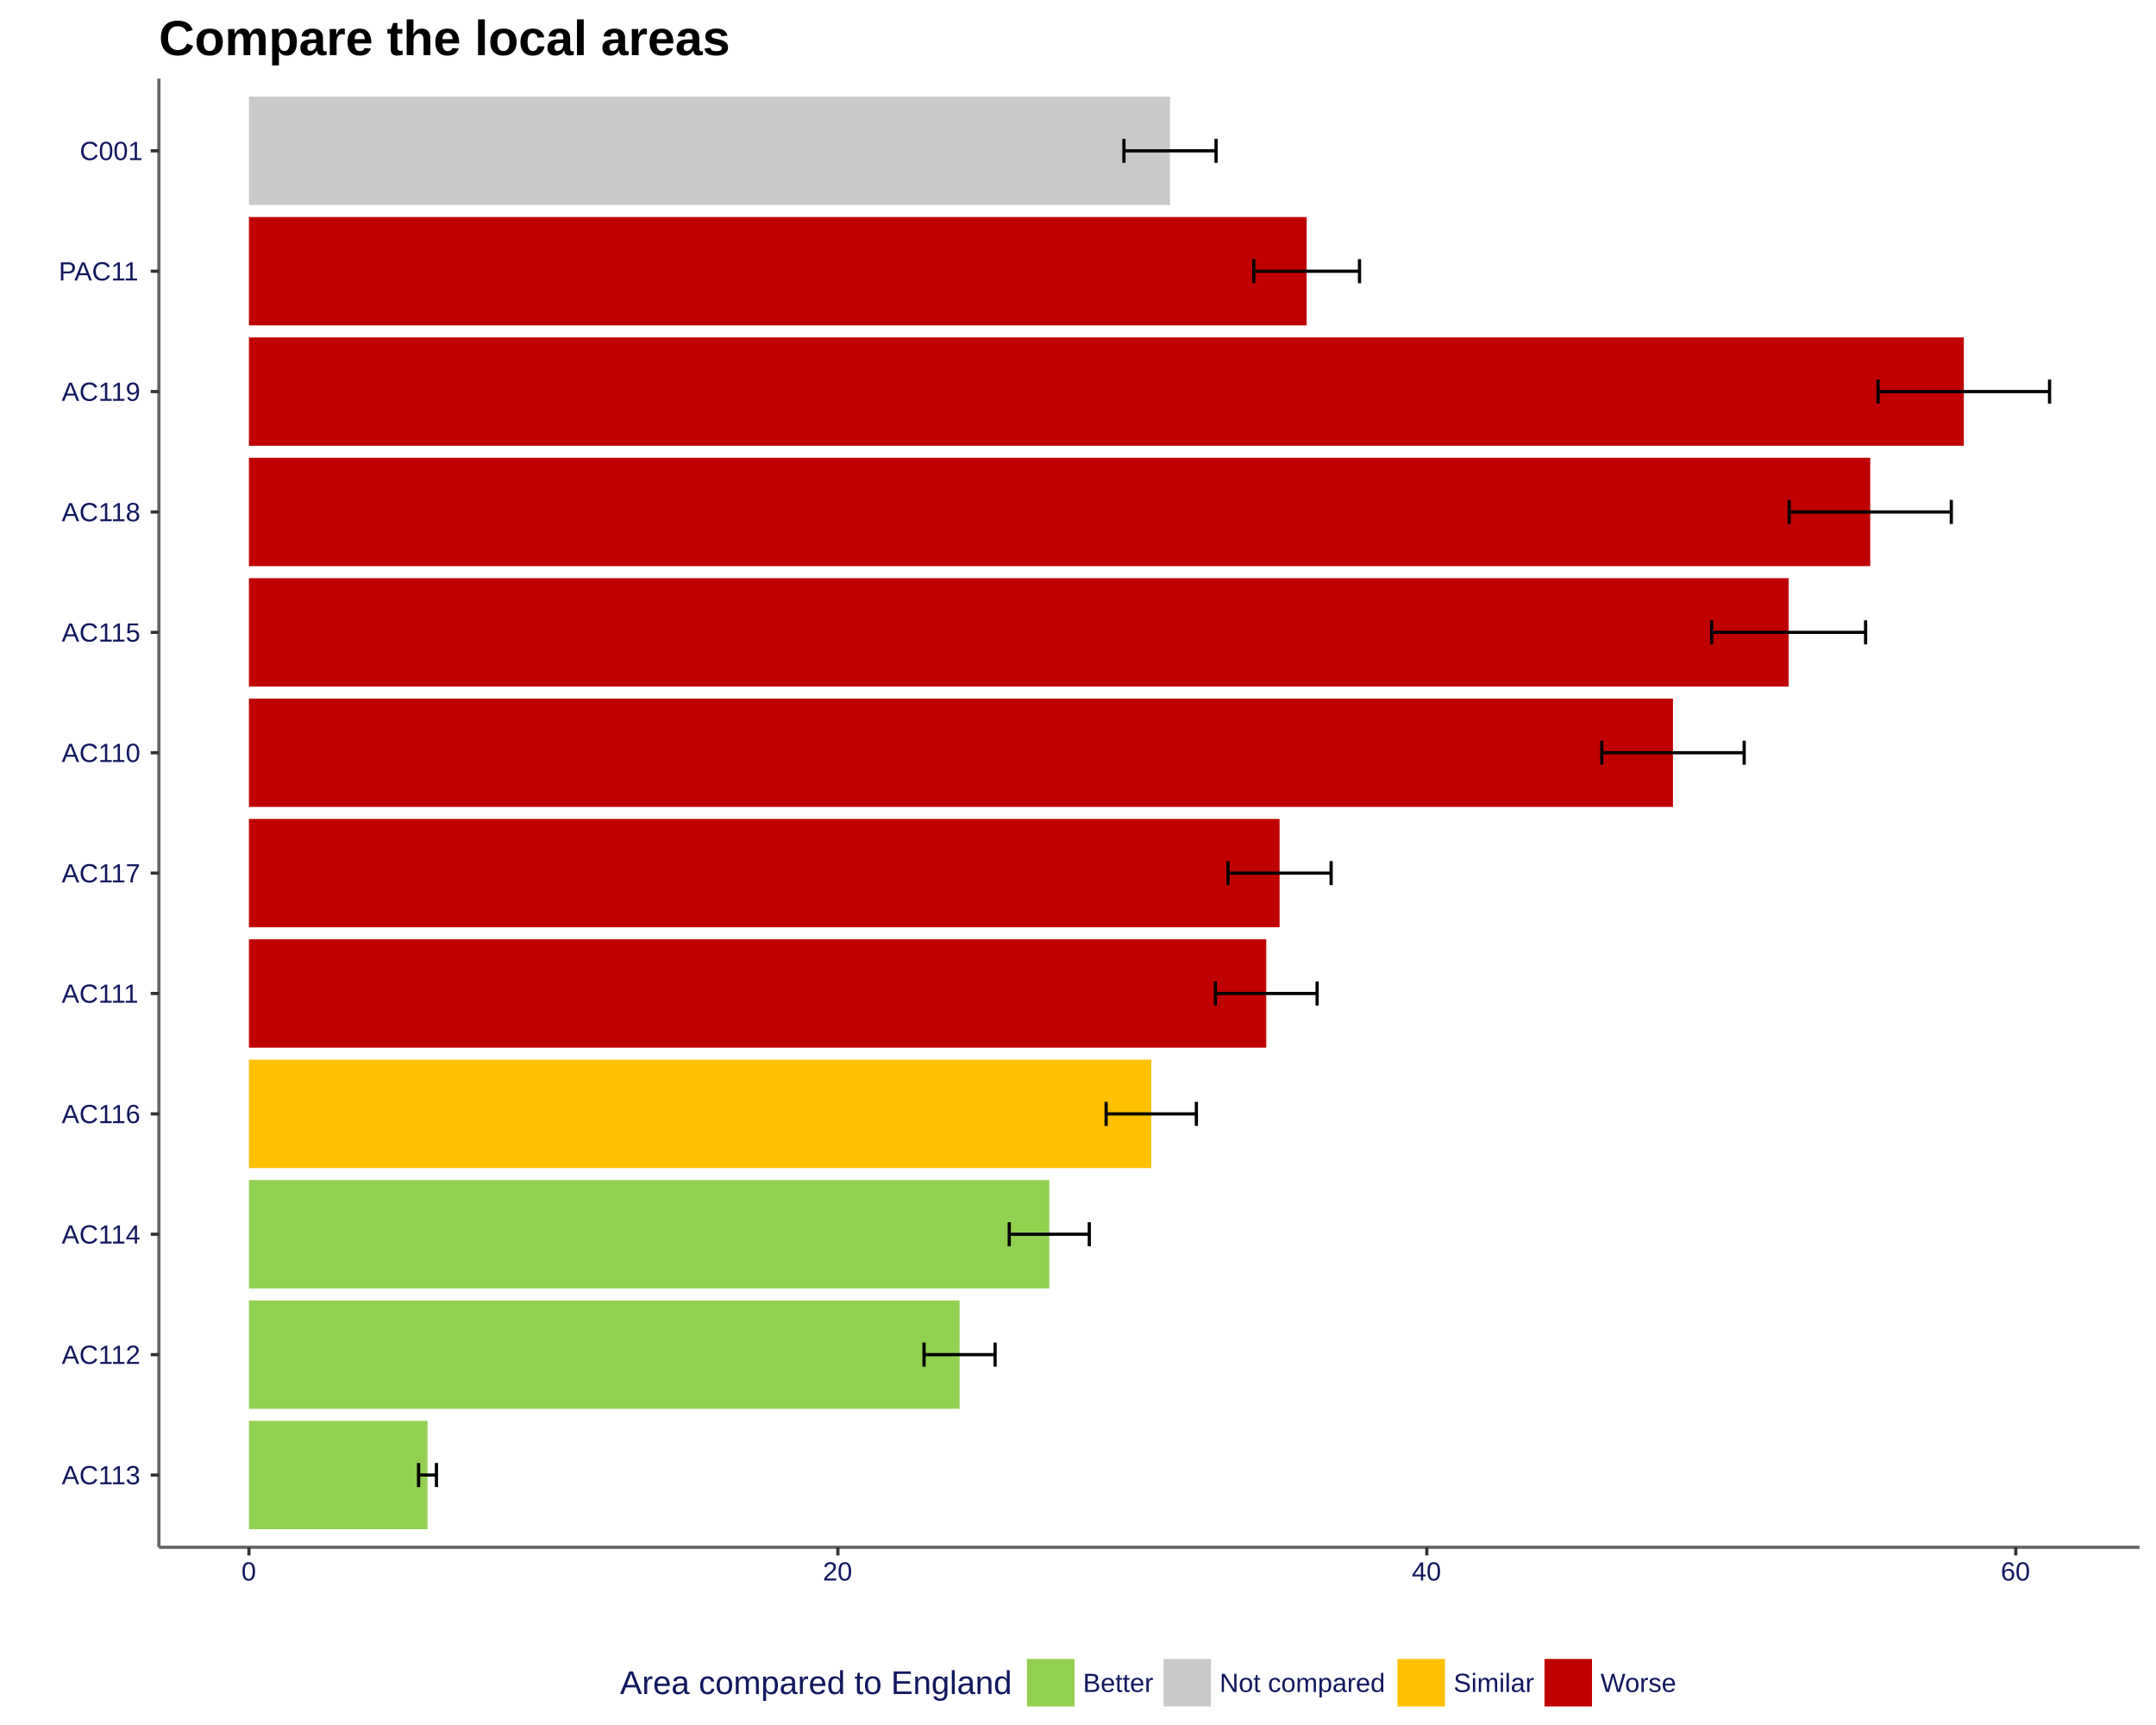
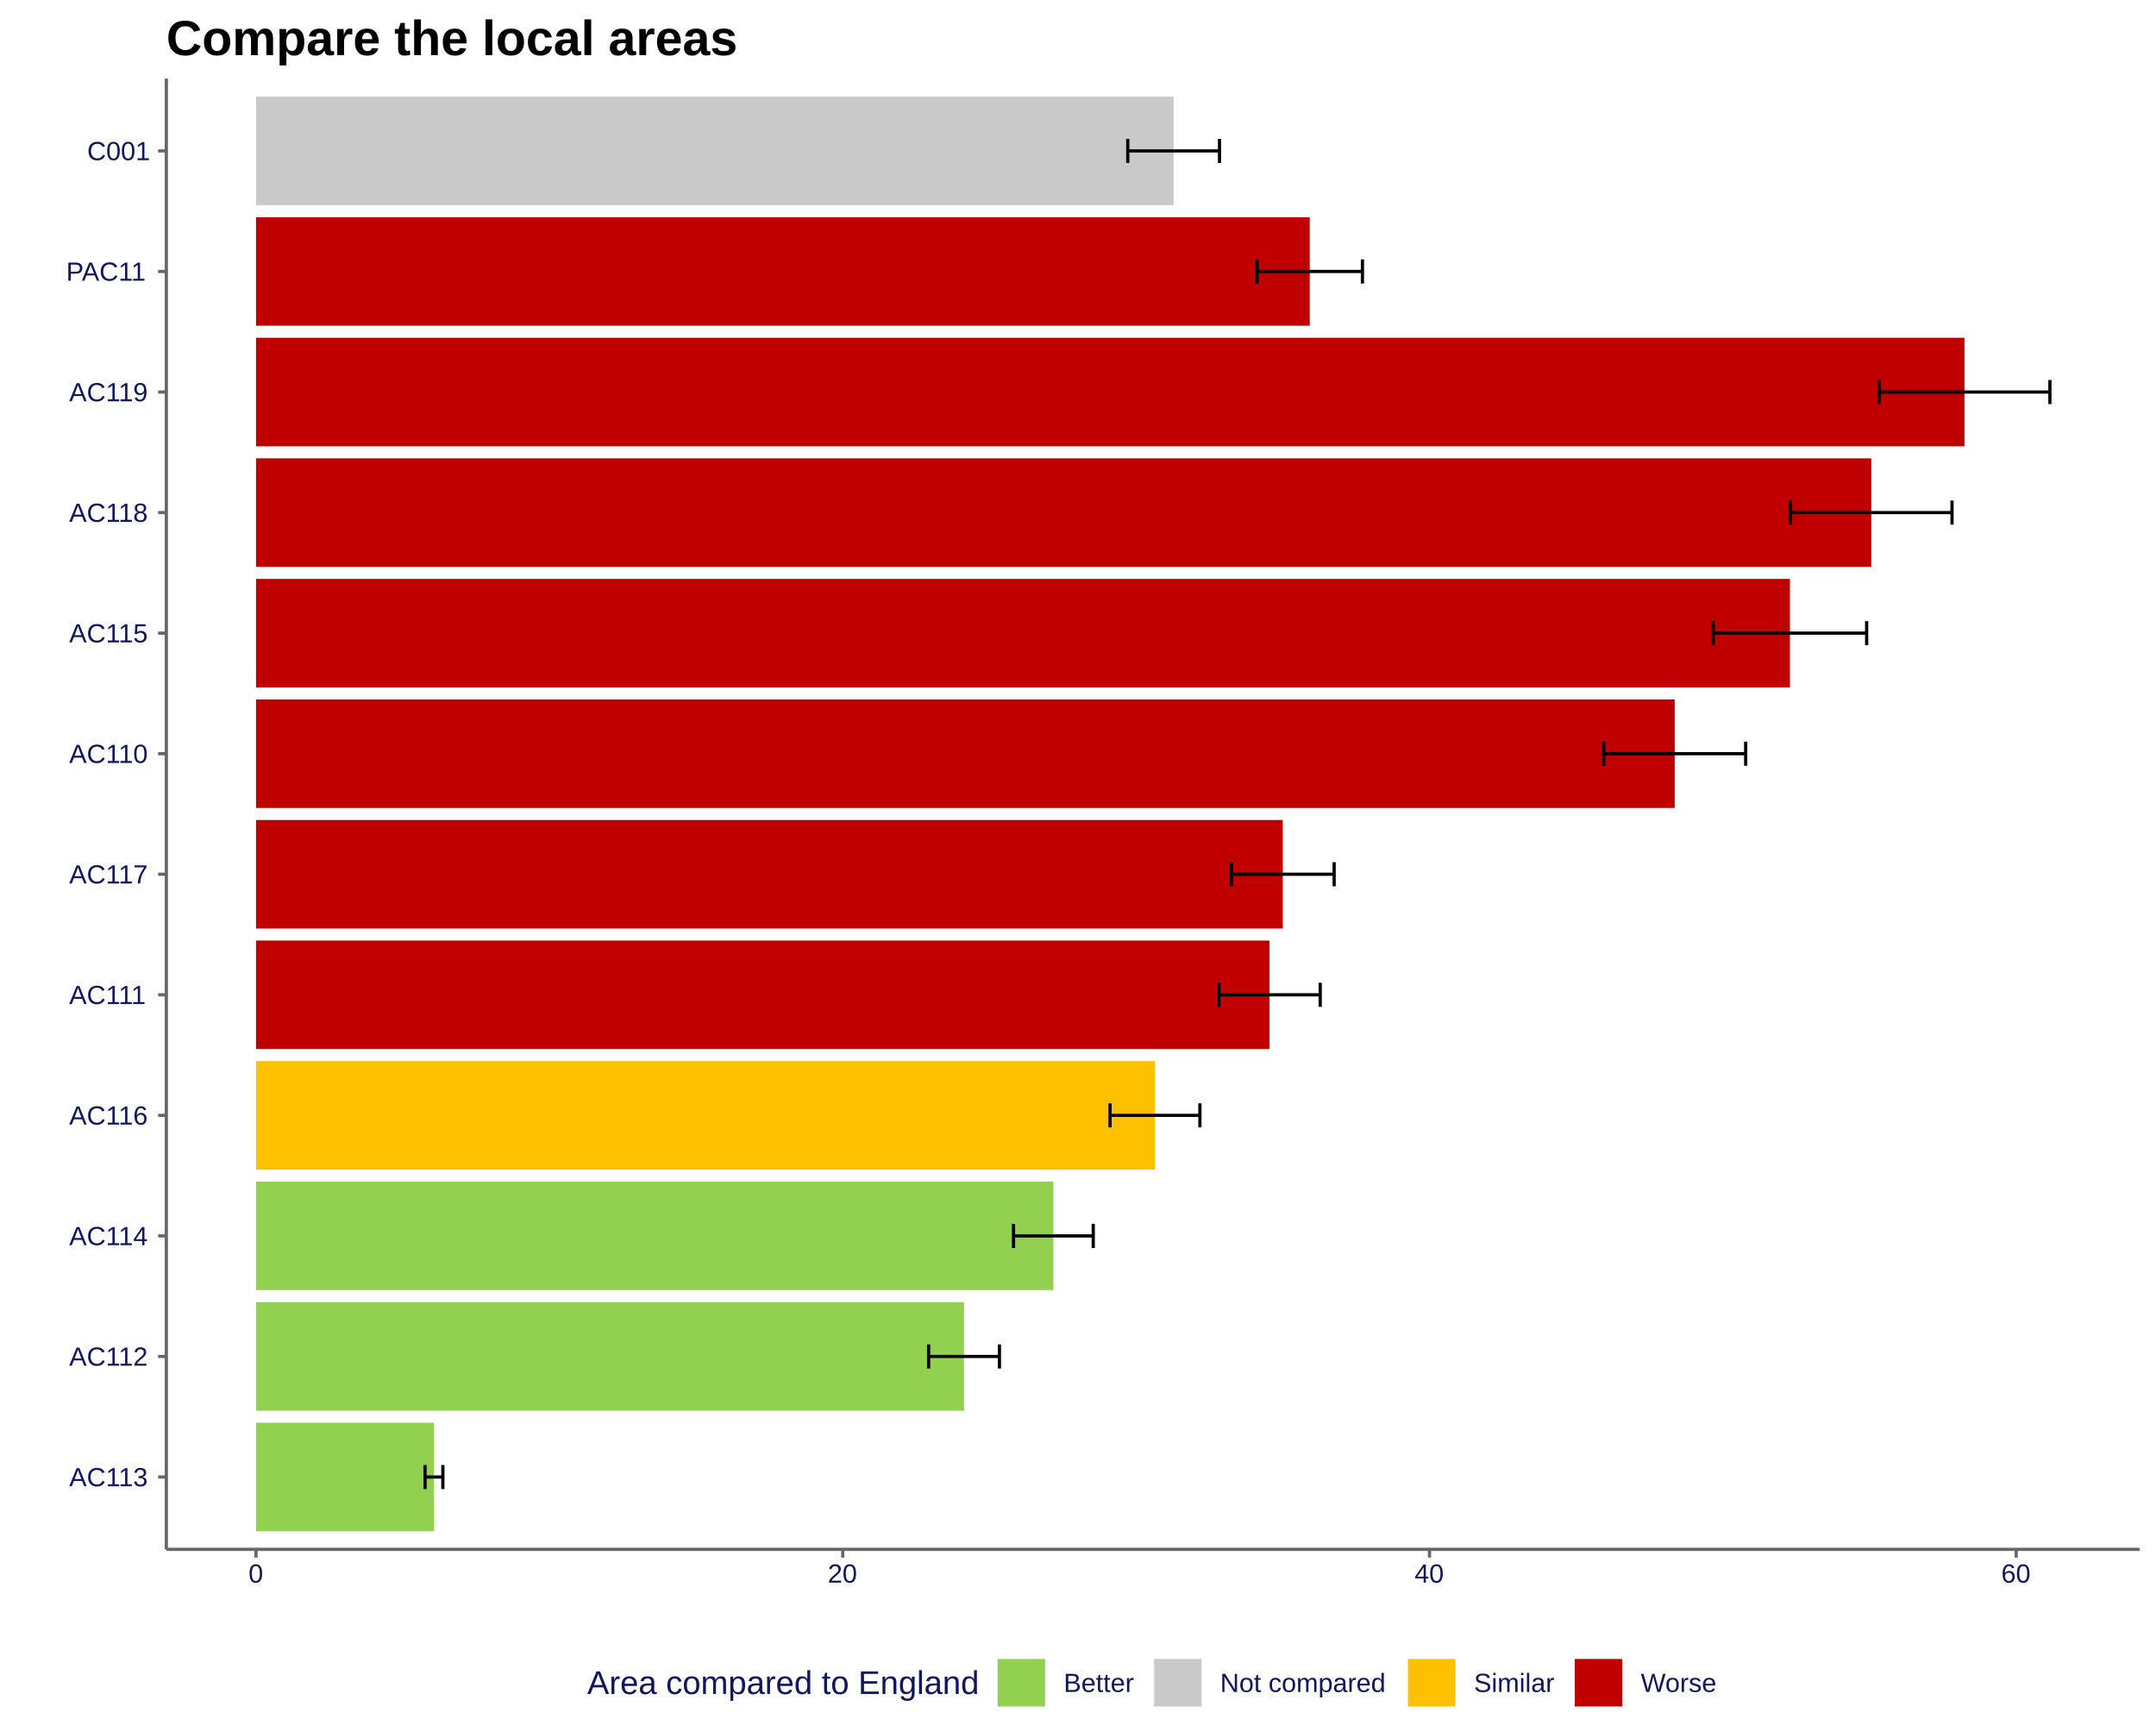
<svg xmlns="http://www.w3.org/2000/svg" viewBox="0 0 720.00 576.00">
  <defs>
    <style type="text/css">
    line, polyline, path, rect, circle {
      fill: none;
      stroke: #000000;
      stroke-linecap: round;
      stroke-linejoin: round;
      stroke-miterlimit: 10.00;
    }
  </style>
  </defs>
  <rect width="100%" height="100%" style="stroke: none; fill: #FFFFFF;" />
  <defs>
-     <clipPath id="cpNTMuMDY0OXw3MTQuNTIxfDUxNi42NDV8MjYuMjQyMw==">
-       <rect x="53.06" y="26.24" width="661.46" height="490.40" />
+     <clipPath id="cpNTUuNTQ5M3w3MTQuNTIxfDUxNy4zNDZ8MjYuMjQyMw==">
+       <rect x="55.55" y="26.24" width="658.97" height="491.10" />
    </clipPath>
  </defs>
-   <rect x="83.13" y="474.44" width="59.64" height="36.18" style="stroke-width: 1.07; stroke: none; stroke-linecap: butt; fill: #92D050;" clip-path="url(#cpNTMuMDY0OXw3MTQuNTIxfDUxNi42NDV8MjYuMjQyMw==)" />
-   <rect x="83.13" y="434.24" width="237.33" height="36.18" style="stroke-width: 1.07; stroke: none; stroke-linecap: butt; fill: #92D050;" clip-path="url(#cpNTMuMDY0OXw3MTQuNTIxfDUxNi42NDV8MjYuMjQyMw==)" />
-   <rect x="83.13" y="394.04" width="267.28" height="36.18" style="stroke-width: 1.07; stroke: none; stroke-linecap: butt; fill: #92D050;" clip-path="url(#cpNTMuMDY0OXw3MTQuNTIxfDUxNi42NDV8MjYuMjQyMw==)" />
-   <rect x="83.13" y="353.85" width="301.33" height="36.18" style="stroke-width: 1.07; stroke: none; stroke-linecap: butt; fill: #FFC000;" clip-path="url(#cpNTMuMDY0OXw3MTQuNTIxfDUxNi42NDV8MjYuMjQyMw==)" />
-   <rect x="83.13" y="313.65" width="339.74" height="36.18" style="stroke-width: 1.07; stroke: none; stroke-linecap: butt; fill: #C00000;" clip-path="url(#cpNTMuMDY0OXw3MTQuNTIxfDUxNi42NDV8MjYuMjQyMw==)" />
-   <rect x="83.13" y="273.45" width="344.19" height="36.18" style="stroke-width: 1.07; stroke: none; stroke-linecap: butt; fill: #C00000;" clip-path="url(#cpNTMuMDY0OXw3MTQuNTIxfDUxNi42NDV8MjYuMjQyMw==)" />
-   <rect x="83.13" y="233.26" width="475.56" height="36.18" style="stroke-width: 1.07; stroke: none; stroke-linecap: butt; fill: #C00000;" clip-path="url(#cpNTMuMDY0OXw3MTQuNTIxfDUxNi42NDV8MjYuMjQyMw==)" />
-   <rect x="83.13" y="193.06" width="514.18" height="36.18" style="stroke-width: 1.07; stroke: none; stroke-linecap: butt; fill: #C00000;" clip-path="url(#cpNTMuMDY0OXw3MTQuNTIxfDUxNi42NDV8MjYuMjQyMw==)" />
-   <rect x="83.13" y="152.86" width="541.44" height="36.18" style="stroke-width: 1.07; stroke: none; stroke-linecap: butt; fill: #C00000;" clip-path="url(#cpNTMuMDY0OXw3MTQuNTIxfDUxNi42NDV8MjYuMjQyMw==)" />
-   <rect x="83.13" y="112.67" width="572.69" height="36.18" style="stroke-width: 1.07; stroke: none; stroke-linecap: butt; fill: #C00000;" clip-path="url(#cpNTMuMDY0OXw3MTQuNTIxfDUxNi42NDV8MjYuMjQyMw==)" />
-   <rect x="83.13" y="72.47" width="353.22" height="36.18" style="stroke-width: 1.07; stroke: none; stroke-linecap: butt; fill: #C00000;" clip-path="url(#cpNTMuMDY0OXw3MTQuNTIxfDUxNi42NDV8MjYuMjQyMw==)" />
-   <rect x="83.13" y="32.27" width="307.59" height="36.18" style="stroke-width: 1.07; stroke: none; stroke-linecap: butt; fill: #C9C9C9;" clip-path="url(#cpNTMuMDY0OXw3MTQuNTIxfDUxNi42NDV8MjYuMjQyMw==)" />
-   <polyline points="582.47,255.36 582.47,247.33 " style="stroke-width: 1.07; stroke-linecap: butt;" clip-path="url(#cpNTMuMDY0OXw3MTQuNTIxfDUxNi42NDV8MjYuMjQyMw==)" />
-   <polyline points="582.47,251.35 534.91,251.35 " style="stroke-width: 1.07; stroke-linecap: butt;" clip-path="url(#cpNTMuMDY0OXw3MTQuNTIxfDUxNi42NDV8MjYuMjQyMw==)" />
-   <polyline points="534.91,255.36 534.91,247.33 " style="stroke-width: 1.07; stroke-linecap: butt;" clip-path="url(#cpNTMuMDY0OXw3MTQuNTIxfDUxNi42NDV8MjYuMjQyMw==)" />
-   <polyline points="439.85,335.76 439.85,327.72 " style="stroke-width: 1.07; stroke-linecap: butt;" clip-path="url(#cpNTMuMDY0OXw3MTQuNTIxfDUxNi42NDV8MjYuMjQyMw==)" />
-   <polyline points="439.85,331.74 405.88,331.74 " style="stroke-width: 1.07; stroke-linecap: butt;" clip-path="url(#cpNTMuMDY0OXw3MTQuNTIxfDUxNi42NDV8MjYuMjQyMw==)" />
-   <polyline points="405.88,335.76 405.88,327.72 " style="stroke-width: 1.07; stroke-linecap: butt;" clip-path="url(#cpNTMuMDY0OXw3MTQuNTIxfDUxNi42NDV8MjYuMjQyMw==)" />
-   <polyline points="332.32,456.35 332.32,448.31 " style="stroke-width: 1.07; stroke-linecap: butt;" clip-path="url(#cpNTMuMDY0OXw3MTQuNTIxfDUxNi42NDV8MjYuMjQyMw==)" />
-   <polyline points="332.32,452.33 308.59,452.33 " style="stroke-width: 1.07; stroke-linecap: butt;" clip-path="url(#cpNTMuMDY0OXw3MTQuNTIxfDUxNi42NDV8MjYuMjQyMw==)" />
-   <polyline points="308.59,456.35 308.59,448.31 " style="stroke-width: 1.07; stroke-linecap: butt;" clip-path="url(#cpNTMuMDY0OXw3MTQuNTIxfDUxNi42NDV8MjYuMjQyMw==)" />
-   <polyline points="145.75,496.55 145.75,488.51 " style="stroke-width: 1.07; stroke-linecap: butt;" clip-path="url(#cpNTMuMDY0OXw3MTQuNTIxfDUxNi42NDV8MjYuMjQyMw==)" />
-   <polyline points="145.75,492.53 139.79,492.53 " style="stroke-width: 1.07; stroke-linecap: butt;" clip-path="url(#cpNTMuMDY0OXw3MTQuNTIxfDUxNi42NDV8MjYuMjQyMw==)" />
-   <polyline points="139.79,496.55 139.79,488.51 " style="stroke-width: 1.07; stroke-linecap: butt;" clip-path="url(#cpNTMuMDY0OXw3MTQuNTIxfDUxNi42NDV8MjYuMjQyMw==)" />
-   <polyline points="363.77,416.15 363.77,408.11 " style="stroke-width: 1.07; stroke-linecap: butt;" clip-path="url(#cpNTMuMDY0OXw3MTQuNTIxfDUxNi42NDV8MjYuMjQyMw==)" />
-   <polyline points="363.77,412.13 337.04,412.13 " style="stroke-width: 1.07; stroke-linecap: butt;" clip-path="url(#cpNTMuMDY0OXw3MTQuNTIxfDUxNi42NDV8MjYuMjQyMw==)" />
-   <polyline points="337.04,416.15 337.04,408.11 " style="stroke-width: 1.07; stroke-linecap: butt;" clip-path="url(#cpNTMuMDY0OXw3MTQuNTIxfDUxNi42NDV8MjYuMjQyMw==)" />
-   <polyline points="623.02,215.17 623.02,207.13 " style="stroke-width: 1.07; stroke-linecap: butt;" clip-path="url(#cpNTMuMDY0OXw3MTQuNTIxfDUxNi42NDV8MjYuMjQyMw==)" />
-   <polyline points="623.02,211.15 571.61,211.15 " style="stroke-width: 1.07; stroke-linecap: butt;" clip-path="url(#cpNTMuMDY0OXw3MTQuNTIxfDUxNi42NDV8MjYuMjQyMw==)" />
-   <polyline points="571.61,215.17 571.61,207.13 " style="stroke-width: 1.07; stroke-linecap: butt;" clip-path="url(#cpNTMuMDY0OXw3MTQuNTIxfDUxNi42NDV8MjYuMjQyMw==)" />
-   <polyline points="399.53,375.96 399.53,367.92 " style="stroke-width: 1.07; stroke-linecap: butt;" clip-path="url(#cpNTMuMDY0OXw3MTQuNTIxfDUxNi42NDV8MjYuMjQyMw==)" />
-   <polyline points="399.53,371.94 369.39,371.94 " style="stroke-width: 1.07; stroke-linecap: butt;" clip-path="url(#cpNTMuMDY0OXw3MTQuNTIxfDUxNi42NDV8MjYuMjQyMw==)" />
-   <polyline points="369.39,375.96 369.39,367.92 " style="stroke-width: 1.07; stroke-linecap: butt;" clip-path="url(#cpNTMuMDY0OXw3MTQuNTIxfDUxNi42NDV8MjYuMjQyMw==)" />
-   <polyline points="444.53,295.56 444.53,287.52 " style="stroke-width: 1.07; stroke-linecap: butt;" clip-path="url(#cpNTMuMDY0OXw3MTQuNTIxfDUxNi42NDV8MjYuMjQyMw==)" />
-   <polyline points="444.53,291.54 410.11,291.54 " style="stroke-width: 1.07; stroke-linecap: butt;" clip-path="url(#cpNTMuMDY0OXw3MTQuNTIxfDUxNi42NDV8MjYuMjQyMw==)" />
-   <polyline points="410.11,295.56 410.11,287.52 " style="stroke-width: 1.07; stroke-linecap: butt;" clip-path="url(#cpNTMuMDY0OXw3MTQuNTIxfDUxNi42NDV8MjYuMjQyMw==)" />
-   <polyline points="651.64,174.97 651.64,166.93 " style="stroke-width: 1.07; stroke-linecap: butt;" clip-path="url(#cpNTMuMDY0OXw3MTQuNTIxfDUxNi42NDV8MjYuMjQyMw==)" />
-   <polyline points="651.64,170.95 597.50,170.95 " style="stroke-width: 1.07; stroke-linecap: butt;" clip-path="url(#cpNTMuMDY0OXw3MTQuNTIxfDUxNi42NDV8MjYuMjQyMw==)" />
-   <polyline points="597.50,174.97 597.50,166.93 " style="stroke-width: 1.07; stroke-linecap: butt;" clip-path="url(#cpNTMuMDY0OXw3MTQuNTIxfDUxNi42NDV8MjYuMjQyMw==)" />
-   <polyline points="684.45,134.77 684.45,126.73 " style="stroke-width: 1.07; stroke-linecap: butt;" clip-path="url(#cpNTMuMDY0OXw3MTQuNTIxfDUxNi42NDV8MjYuMjQyMw==)" />
-   <polyline points="684.45,130.75 627.19,130.75 " style="stroke-width: 1.07; stroke-linecap: butt;" clip-path="url(#cpNTMuMDY0OXw3MTQuNTIxfDUxNi42NDV8MjYuMjQyMw==)" />
-   <polyline points="627.19,134.77 627.19,126.73 " style="stroke-width: 1.07; stroke-linecap: butt;" clip-path="url(#cpNTMuMDY0OXw3MTQuNTIxfDUxNi42NDV8MjYuMjQyMw==)" />
-   <polyline points="454.01,94.58 454.01,86.54 " style="stroke-width: 1.07; stroke-linecap: butt;" clip-path="url(#cpNTMuMDY0OXw3MTQuNTIxfDUxNi42NDV8MjYuMjQyMw==)" />
-   <polyline points="454.01,90.56 418.69,90.56 " style="stroke-width: 1.07; stroke-linecap: butt;" clip-path="url(#cpNTMuMDY0OXw3MTQuNTIxfDUxNi42NDV8MjYuMjQyMw==)" />
-   <polyline points="418.69,94.58 418.69,86.54 " style="stroke-width: 1.07; stroke-linecap: butt;" clip-path="url(#cpNTMuMDY0OXw3MTQuNTIxfDUxNi42NDV8MjYuMjQyMw==)" />
-   <polyline points="406.10,54.38 406.10,46.34 " style="stroke-width: 1.07; stroke-linecap: butt;" clip-path="url(#cpNTMuMDY0OXw3MTQuNTIxfDUxNi42NDV8MjYuMjQyMw==)" />
-   <polyline points="406.10,50.36 375.34,50.36 " style="stroke-width: 1.07; stroke-linecap: butt;" clip-path="url(#cpNTMuMDY0OXw3MTQuNTIxfDUxNi42NDV8MjYuMjQyMw==)" />
-   <polyline points="375.34,54.38 375.34,46.34 " style="stroke-width: 1.07; stroke-linecap: butt;" clip-path="url(#cpNTMuMDY0OXw3MTQuNTIxfDUxNi42NDV8MjYuMjQyMw==)" />
+   <rect x="85.50" y="475.08" width="59.41" height="36.23" style="stroke-width: 1.07; stroke: none; stroke-linecap: butt; fill: #92D050;" clip-path="url(#cpNTUuNTQ5M3w3MTQuNTIxfDUxNy4zNDZ8MjYuMjQyMw==)" />
+   <rect x="85.50" y="434.82" width="236.43" height="36.23" style="stroke-width: 1.07; stroke: none; stroke-linecap: butt; fill: #92D050;" clip-path="url(#cpNTUuNTQ5M3w3MTQuNTIxfDUxNy4zNDZ8MjYuMjQyMw==)" />
+   <rect x="85.50" y="394.57" width="266.27" height="36.23" style="stroke-width: 1.07; stroke: none; stroke-linecap: butt; fill: #92D050;" clip-path="url(#cpNTUuNTQ5M3w3MTQuNTIxfDUxNy4zNDZ8MjYuMjQyMw==)" />
+   <rect x="85.50" y="354.32" width="300.20" height="36.23" style="stroke-width: 1.07; stroke: none; stroke-linecap: butt; fill: #FFC000;" clip-path="url(#cpNTUuNTQ5M3w3MTQuNTIxfDUxNy4zNDZ8MjYuMjQyMw==)" />
+   <rect x="85.50" y="314.06" width="338.46" height="36.23" style="stroke-width: 1.07; stroke: none; stroke-linecap: butt; fill: #C00000;" clip-path="url(#cpNTUuNTQ5M3w3MTQuNTIxfDUxNy4zNDZ8MjYuMjQyMw==)" />
+   <rect x="85.50" y="273.81" width="342.89" height="36.23" style="stroke-width: 1.07; stroke: none; stroke-linecap: butt; fill: #C00000;" clip-path="url(#cpNTUuNTQ5M3w3MTQuNTIxfDUxNy4zNDZ8MjYuMjQyMw==)" />
+   <rect x="85.50" y="233.55" width="473.77" height="36.23" style="stroke-width: 1.07; stroke: none; stroke-linecap: butt; fill: #C00000;" clip-path="url(#cpNTUuNTQ5M3w3MTQuNTIxfDUxNy4zNDZ8MjYuMjQyMw==)" />
+   <rect x="85.50" y="193.30" width="512.25" height="36.23" style="stroke-width: 1.07; stroke: none; stroke-linecap: butt; fill: #C00000;" clip-path="url(#cpNTUuNTQ5M3w3MTQuNTIxfDUxNy4zNDZ8MjYuMjQyMw==)" />
+   <rect x="85.50" y="153.04" width="539.41" height="36.23" style="stroke-width: 1.07; stroke: none; stroke-linecap: butt; fill: #C00000;" clip-path="url(#cpNTUuNTQ5M3w3MTQuNTIxfDUxNy4zNDZ8MjYuMjQyMw==)" />
+   <rect x="85.50" y="112.79" width="570.54" height="36.23" style="stroke-width: 1.07; stroke: none; stroke-linecap: butt; fill: #C00000;" clip-path="url(#cpNTUuNTQ5M3w3MTQuNTIxfDUxNy4zNDZ8MjYuMjQyMw==)" />
+   <rect x="85.50" y="72.53" width="351.89" height="36.23" style="stroke-width: 1.07; stroke: none; stroke-linecap: butt; fill: #C00000;" clip-path="url(#cpNTUuNTQ5M3w3MTQuNTIxfDUxNy4zNDZ8MjYuMjQyMw==)" />
+   <rect x="85.50" y="32.28" width="306.44" height="36.23" style="stroke-width: 1.07; stroke: none; stroke-linecap: butt; fill: #C9C9C9;" clip-path="url(#cpNTUuNTQ5M3w3MTQuNTIxfDUxNy4zNDZ8MjYuMjQyMw==)" />
+   <polyline points="582.97,255.69 582.97,247.64 " style="stroke-width: 1.07; stroke-linecap: butt;" clip-path="url(#cpNTUuNTQ5M3w3MTQuNTIxfDUxNy4zNDZ8MjYuMjQyMw==)" />
+   <polyline points="582.97,251.67 535.59,251.67 " style="stroke-width: 1.07; stroke-linecap: butt;" clip-path="url(#cpNTUuNTQ5M3w3MTQuNTIxfDUxNy4zNDZ8MjYuMjQyMw==)" />
+   <polyline points="535.59,255.69 535.59,247.64 " style="stroke-width: 1.07; stroke-linecap: butt;" clip-path="url(#cpNTUuNTQ5M3w3MTQuNTIxfDUxNy4zNDZ8MjYuMjQyMw==)" />
+   <polyline points="440.89,336.20 440.89,328.15 " style="stroke-width: 1.07; stroke-linecap: butt;" clip-path="url(#cpNTUuNTQ5M3w3MTQuNTIxfDUxNy4zNDZ8MjYuMjQyMw==)" />
+   <polyline points="440.89,332.18 407.04,332.18 " style="stroke-width: 1.07; stroke-linecap: butt;" clip-path="url(#cpNTUuNTQ5M3w3MTQuNTIxfDUxNy4zNDZ8MjYuMjQyMw==)" />
+   <polyline points="407.04,336.20 407.04,328.15 " style="stroke-width: 1.07; stroke-linecap: butt;" clip-path="url(#cpNTUuNTQ5M3w3MTQuNTIxfDUxNy4zNDZ8MjYuMjQyMw==)" />
+   <polyline points="333.76,456.96 333.76,448.91 " style="stroke-width: 1.07; stroke-linecap: butt;" clip-path="url(#cpNTUuNTQ5M3w3MTQuNTIxfDUxNy4zNDZ8MjYuMjQyMw==)" />
+   <polyline points="333.76,452.94 310.11,452.94 " style="stroke-width: 1.07; stroke-linecap: butt;" clip-path="url(#cpNTUuNTQ5M3w3MTQuNTIxfDUxNy4zNDZ8MjYuMjQyMw==)" />
+   <polyline points="310.11,456.96 310.11,448.91 " style="stroke-width: 1.07; stroke-linecap: butt;" clip-path="url(#cpNTUuNTQ5M3w3MTQuNTIxfDUxNy4zNDZ8MjYuMjQyMw==)" />
+   <polyline points="147.89,497.22 147.89,489.17 " style="stroke-width: 1.07; stroke-linecap: butt;" clip-path="url(#cpNTUuNTQ5M3w3MTQuNTIxfDUxNy4zNDZ8MjYuMjQyMw==)" />
+   <polyline points="147.89,493.19 141.94,493.19 " style="stroke-width: 1.07; stroke-linecap: butt;" clip-path="url(#cpNTUuNTQ5M3w3MTQuNTIxfDUxNy4zNDZ8MjYuMjQyMw==)" />
+   <polyline points="141.94,497.22 141.94,489.17 " style="stroke-width: 1.07; stroke-linecap: butt;" clip-path="url(#cpNTUuNTQ5M3w3MTQuNTIxfDUxNy4zNDZ8MjYuMjQyMw==)" />
+   <polyline points="365.09,416.71 365.09,408.66 " style="stroke-width: 1.07; stroke-linecap: butt;" clip-path="url(#cpNTUuNTQ5M3w3MTQuNTIxfDUxNy4zNDZ8MjYuMjQyMw==)" />
+   <polyline points="365.09,412.68 338.46,412.68 " style="stroke-width: 1.07; stroke-linecap: butt;" clip-path="url(#cpNTUuNTQ5M3w3MTQuNTIxfDUxNy4zNDZ8MjYuMjQyMw==)" />
+   <polyline points="338.46,416.71 338.46,408.66 " style="stroke-width: 1.07; stroke-linecap: butt;" clip-path="url(#cpNTUuNTQ5M3w3MTQuNTIxfDUxNy4zNDZ8MjYuMjQyMw==)" />
+   <polyline points="623.37,215.44 623.37,207.39 " style="stroke-width: 1.07; stroke-linecap: butt;" clip-path="url(#cpNTUuNTQ5M3w3MTQuNTIxfDUxNy4zNDZ8MjYuMjQyMw==)" />
+   <polyline points="623.37,211.41 572.14,211.41 " style="stroke-width: 1.07; stroke-linecap: butt;" clip-path="url(#cpNTUuNTQ5M3w3MTQuNTIxfDUxNy4zNDZ8MjYuMjQyMw==)" />
+   <polyline points="572.14,215.44 572.14,207.39 " style="stroke-width: 1.07; stroke-linecap: butt;" clip-path="url(#cpNTUuNTQ5M3w3MTQuNTIxfDUxNy4zNDZ8MjYuMjQyMw==)" />
+   <polyline points="400.71,376.46 400.71,368.40 " style="stroke-width: 1.07; stroke-linecap: butt;" clip-path="url(#cpNTUuNTQ5M3w3MTQuNTIxfDUxNy4zNDZ8MjYuMjQyMw==)" />
+   <polyline points="400.71,372.43 370.69,372.43 " style="stroke-width: 1.07; stroke-linecap: butt;" clip-path="url(#cpNTUuNTQ5M3w3MTQuNTIxfDUxNy4zNDZ8MjYuMjQyMw==)" />
+   <polyline points="370.69,376.46 370.69,368.40 " style="stroke-width: 1.07; stroke-linecap: butt;" clip-path="url(#cpNTUuNTQ5M3w3MTQuNTIxfDUxNy4zNDZ8MjYuMjQyMw==)" />
+   <polyline points="445.54,295.95 445.54,287.90 " style="stroke-width: 1.07; stroke-linecap: butt;" clip-path="url(#cpNTUuNTQ5M3w3MTQuNTIxfDUxNy4zNDZ8MjYuMjQyMw==)" />
+   <polyline points="445.54,291.92 411.25,291.92 " style="stroke-width: 1.07; stroke-linecap: butt;" clip-path="url(#cpNTUuNTQ5M3w3MTQuNTIxfDUxNy4zNDZ8MjYuMjQyMw==)" />
+   <polyline points="411.25,295.95 411.25,287.90 " style="stroke-width: 1.07; stroke-linecap: butt;" clip-path="url(#cpNTUuNTQ5M3w3MTQuNTIxfDUxNy4zNDZ8MjYuMjQyMw==)" />
+   <polyline points="651.88,175.18 651.88,167.13 " style="stroke-width: 1.07; stroke-linecap: butt;" clip-path="url(#cpNTUuNTQ5M3w3MTQuNTIxfDUxNy4zNDZ8MjYuMjQyMw==)" />
+   <polyline points="651.88,171.16 597.94,171.16 " style="stroke-width: 1.07; stroke-linecap: butt;" clip-path="url(#cpNTUuNTQ5M3w3MTQuNTIxfDUxNy4zNDZ8MjYuMjQyMw==)" />
+   <polyline points="597.94,175.18 597.94,167.13 " style="stroke-width: 1.07; stroke-linecap: butt;" clip-path="url(#cpNTUuNTQ5M3w3MTQuNTIxfDUxNy4zNDZ8MjYuMjQyMw==)" />
+   <polyline points="684.57,134.93 684.57,126.88 " style="stroke-width: 1.07; stroke-linecap: butt;" clip-path="url(#cpNTUuNTQ5M3w3MTQuNTIxfDUxNy4zNDZ8MjYuMjQyMw==)" />
+   <polyline points="684.57,130.90 627.51,130.90 " style="stroke-width: 1.07; stroke-linecap: butt;" clip-path="url(#cpNTUuNTQ5M3w3MTQuNTIxfDUxNy4zNDZ8MjYuMjQyMw==)" />
+   <polyline points="627.51,134.93 627.51,126.88 " style="stroke-width: 1.07; stroke-linecap: butt;" clip-path="url(#cpNTUuNTQ5M3w3MTQuNTIxfDUxNy4zNDZ8MjYuMjQyMw==)" />
+   <polyline points="454.99,94.67 454.99,86.62 " style="stroke-width: 1.07; stroke-linecap: butt;" clip-path="url(#cpNTUuNTQ5M3w3MTQuNTIxfDUxNy4zNDZ8MjYuMjQyMw==)" />
+   <polyline points="454.99,90.65 419.80,90.65 " style="stroke-width: 1.07; stroke-linecap: butt;" clip-path="url(#cpNTUuNTQ5M3w3MTQuNTIxfDUxNy4zNDZ8MjYuMjQyMw==)" />
+   <polyline points="419.80,94.67 419.80,86.62 " style="stroke-width: 1.07; stroke-linecap: butt;" clip-path="url(#cpNTUuNTQ5M3w3MTQuNTIxfDUxNy4zNDZ8MjYuMjQyMw==)" />
+   <polyline points="407.26,54.42 407.26,46.37 " style="stroke-width: 1.07; stroke-linecap: butt;" clip-path="url(#cpNTUuNTQ5M3w3MTQuNTIxfDUxNy4zNDZ8MjYuMjQyMw==)" />
+   <polyline points="407.26,50.39 376.62,50.39 " style="stroke-width: 1.07; stroke-linecap: butt;" clip-path="url(#cpNTUuNTQ5M3w3MTQuNTIxfDUxNy4zNDZ8MjYuMjQyMw==)" />
+   <polyline points="376.62,54.42 376.62,46.37 " style="stroke-width: 1.07; stroke-linecap: butt;" clip-path="url(#cpNTUuNTQ5M3w3MTQuNTIxfDUxNy4zNDZ8MjYuMjQyMw==)" />
  <defs>
    <clipPath id="cpMHw3MjB8NTc2fDA=">
      <rect x="0.00" y="0.00" width="720.00" height="576.00" />
    </clipPath>
  </defs>
-   <polyline points="53.06,516.65 53.06,26.24 " style="stroke-width: 1.07; stroke: #666666; stroke-linecap: butt;" clip-path="url(#cpMHw3MjB8NTc2fDA=)" />
+   <polyline points="55.55,517.35 55.55,26.24 " style="stroke-width: 1.07; stroke: #666666; stroke-linecap: butt;" clip-path="url(#cpMHw3MjB8NTc2fDA=)" />
  <g clip-path="url(#cpMHw3MjB8NTc2fDA=)">
-     <text x="20.61" y="495.62" style="font-size: 8.80px; fill: #11175E; font-family: Liberation Sans;" textLength="27.52px" lengthAdjust="spacingAndGlyphs">AC113</text>
+     <text x="23.10" y="496.29" style="font-size: 8.80px; fill: #11175E; font-family: Liberation Sans;" textLength="27.52px" lengthAdjust="spacingAndGlyphs">AC113</text>
  </g>
  <g clip-path="url(#cpMHw3MjB8NTc2fDA=)">
-     <text x="20.61" y="455.42" style="font-size: 8.80px; fill: #11175E; font-family: Liberation Sans;" textLength="27.52px" lengthAdjust="spacingAndGlyphs">AC112</text>
+     <text x="23.10" y="456.03" style="font-size: 8.80px; fill: #11175E; font-family: Liberation Sans;" textLength="27.52px" lengthAdjust="spacingAndGlyphs">AC112</text>
  </g>
  <g clip-path="url(#cpMHw3MjB8NTc2fDA=)">
-     <text x="20.61" y="415.23" style="font-size: 8.80px; fill: #11175E; font-family: Liberation Sans;" textLength="27.52px" lengthAdjust="spacingAndGlyphs">AC114</text>
+     <text x="23.10" y="415.78" style="font-size: 8.80px; fill: #11175E; font-family: Liberation Sans;" textLength="27.52px" lengthAdjust="spacingAndGlyphs">AC114</text>
  </g>
  <g clip-path="url(#cpMHw3MjB8NTc2fDA=)">
-     <text x="20.61" y="375.03" style="font-size: 8.80px; fill: #11175E; font-family: Liberation Sans;" textLength="27.52px" lengthAdjust="spacingAndGlyphs">AC116</text>
+     <text x="23.10" y="375.52" style="font-size: 8.80px; fill: #11175E; font-family: Liberation Sans;" textLength="27.52px" lengthAdjust="spacingAndGlyphs">AC116</text>
  </g>
  <g clip-path="url(#cpMHw3MjB8NTc2fDA=)">
-     <text x="20.61" y="334.83" style="font-size: 8.80px; fill: #11175E; font-family: Liberation Sans;" textLength="27.52px" lengthAdjust="spacingAndGlyphs">AC111</text>
+     <text x="23.10" y="335.27" style="font-size: 8.80px; fill: #11175E; font-family: Liberation Sans;" textLength="27.52px" lengthAdjust="spacingAndGlyphs">AC111</text>
  </g>
  <g clip-path="url(#cpMHw3MjB8NTc2fDA=)">
-     <text x="20.61" y="294.64" style="font-size: 8.80px; fill: #11175E; font-family: Liberation Sans;" textLength="27.52px" lengthAdjust="spacingAndGlyphs">AC117</text>
+     <text x="23.10" y="295.01" style="font-size: 8.80px; fill: #11175E; font-family: Liberation Sans;" textLength="27.52px" lengthAdjust="spacingAndGlyphs">AC117</text>
  </g>
  <g clip-path="url(#cpMHw3MjB8NTc2fDA=)">
-     <text x="20.61" y="254.44" style="font-size: 8.80px; fill: #11175E; font-family: Liberation Sans;" textLength="27.52px" lengthAdjust="spacingAndGlyphs">AC110</text>
+     <text x="23.10" y="254.76" style="font-size: 8.80px; fill: #11175E; font-family: Liberation Sans;" textLength="27.52px" lengthAdjust="spacingAndGlyphs">AC110</text>
  </g>
  <g clip-path="url(#cpMHw3MjB8NTc2fDA=)">
-     <text x="20.61" y="214.24" style="font-size: 8.80px; fill: #11175E; font-family: Liberation Sans;" textLength="27.52px" lengthAdjust="spacingAndGlyphs">AC115</text>
+     <text x="23.10" y="214.51" style="font-size: 8.80px; fill: #11175E; font-family: Liberation Sans;" textLength="27.52px" lengthAdjust="spacingAndGlyphs">AC115</text>
  </g>
  <g clip-path="url(#cpMHw3MjB8NTc2fDA=)">
-     <text x="20.61" y="174.05" style="font-size: 8.80px; fill: #11175E; font-family: Liberation Sans;" textLength="27.52px" lengthAdjust="spacingAndGlyphs">AC118</text>
+     <text x="23.10" y="174.25" style="font-size: 8.80px; fill: #11175E; font-family: Liberation Sans;" textLength="27.52px" lengthAdjust="spacingAndGlyphs">AC118</text>
  </g>
  <g clip-path="url(#cpMHw3MjB8NTc2fDA=)">
-     <text x="20.61" y="133.85" style="font-size: 8.80px; fill: #11175E; font-family: Liberation Sans;" textLength="27.52px" lengthAdjust="spacingAndGlyphs">AC119</text>
+     <text x="23.10" y="134.00" style="font-size: 8.80px; fill: #11175E; font-family: Liberation Sans;" textLength="27.52px" lengthAdjust="spacingAndGlyphs">AC119</text>
  </g>
  <g clip-path="url(#cpMHw3MjB8NTc2fDA=)">
-     <text x="19.62" y="93.65" style="font-size: 8.80px; fill: #11175E; font-family: Liberation Sans;" textLength="28.52px" lengthAdjust="spacingAndGlyphs">PAC11</text>
+     <text x="22.10" y="93.74" style="font-size: 8.80px; fill: #11175E; font-family: Liberation Sans;" textLength="28.52px" lengthAdjust="spacingAndGlyphs">PAC11</text>
  </g>
  <g clip-path="url(#cpMHw3MjB8NTc2fDA=)">
-     <text x="26.62" y="53.45" style="font-size: 8.80px; fill: #11175E; font-family: Liberation Sans;" textLength="21.52px" lengthAdjust="spacingAndGlyphs">C001</text>
+     <text x="29.10" y="53.49" style="font-size: 8.80px; fill: #11175E; font-family: Liberation Sans;" textLength="21.52px" lengthAdjust="spacingAndGlyphs">C001</text>
  </g>
-   <polyline points="50.33,492.53 53.06,492.53 " style="stroke-width: 1.07; stroke: #333333; stroke-linecap: butt;" clip-path="url(#cpMHw3MjB8NTc2fDA=)" />
-   <polyline points="50.33,452.33 53.06,452.33 " style="stroke-width: 1.07; stroke: #333333; stroke-linecap: butt;" clip-path="url(#cpMHw3MjB8NTc2fDA=)" />
-   <polyline points="50.33,412.13 53.06,412.13 " style="stroke-width: 1.07; stroke: #333333; stroke-linecap: butt;" clip-path="url(#cpMHw3MjB8NTc2fDA=)" />
-   <polyline points="50.33,371.94 53.06,371.94 " style="stroke-width: 1.07; stroke: #333333; stroke-linecap: butt;" clip-path="url(#cpMHw3MjB8NTc2fDA=)" />
-   <polyline points="50.33,331.74 53.06,331.74 " style="stroke-width: 1.07; stroke: #333333; stroke-linecap: butt;" clip-path="url(#cpMHw3MjB8NTc2fDA=)" />
-   <polyline points="50.33,291.54 53.06,291.54 " style="stroke-width: 1.07; stroke: #333333; stroke-linecap: butt;" clip-path="url(#cpMHw3MjB8NTc2fDA=)" />
-   <polyline points="50.33,251.35 53.06,251.35 " style="stroke-width: 1.07; stroke: #333333; stroke-linecap: butt;" clip-path="url(#cpMHw3MjB8NTc2fDA=)" />
-   <polyline points="50.33,211.15 53.06,211.15 " style="stroke-width: 1.07; stroke: #333333; stroke-linecap: butt;" clip-path="url(#cpMHw3MjB8NTc2fDA=)" />
-   <polyline points="50.33,170.95 53.06,170.95 " style="stroke-width: 1.07; stroke: #333333; stroke-linecap: butt;" clip-path="url(#cpMHw3MjB8NTc2fDA=)" />
-   <polyline points="50.33,130.75 53.06,130.75 " style="stroke-width: 1.07; stroke: #333333; stroke-linecap: butt;" clip-path="url(#cpMHw3MjB8NTc2fDA=)" />
-   <polyline points="50.33,90.56 53.06,90.56 " style="stroke-width: 1.07; stroke: #333333; stroke-linecap: butt;" clip-path="url(#cpMHw3MjB8NTc2fDA=)" />
-   <polyline points="50.33,50.36 53.06,50.36 " style="stroke-width: 1.07; stroke: #333333; stroke-linecap: butt;" clip-path="url(#cpMHw3MjB8NTc2fDA=)" />
-   <polyline points="53.06,516.65 714.52,516.65 " style="stroke-width: 1.07; stroke: #666666; stroke-linecap: butt;" clip-path="url(#cpMHw3MjB8NTc2fDA=)" />
-   <polyline points="83.13,519.38 83.13,516.65 " style="stroke-width: 1.07; stroke: #333333; stroke-linecap: butt;" clip-path="url(#cpMHw3MjB8NTc2fDA=)" />
-   <polyline points="279.81,519.38 279.81,516.65 " style="stroke-width: 1.07; stroke: #333333; stroke-linecap: butt;" clip-path="url(#cpMHw3MjB8NTc2fDA=)" />
-   <polyline points="476.49,519.38 476.49,516.65 " style="stroke-width: 1.07; stroke: #333333; stroke-linecap: butt;" clip-path="url(#cpMHw3MjB8NTc2fDA=)" />
-   <polyline points="673.17,519.38 673.17,516.65 " style="stroke-width: 1.07; stroke: #333333; stroke-linecap: butt;" clip-path="url(#cpMHw3MjB8NTc2fDA=)" />
+   <polyline points="52.81,493.19 55.55,493.19 " style="stroke-width: 1.07; stroke: #666666; stroke-linecap: butt;" clip-path="url(#cpMHw3MjB8NTc2fDA=)" />
+   <polyline points="52.81,452.94 55.55,452.94 " style="stroke-width: 1.07; stroke: #666666; stroke-linecap: butt;" clip-path="url(#cpMHw3MjB8NTc2fDA=)" />
+   <polyline points="52.81,412.68 55.55,412.68 " style="stroke-width: 1.07; stroke: #666666; stroke-linecap: butt;" clip-path="url(#cpMHw3MjB8NTc2fDA=)" />
+   <polyline points="52.81,372.43 55.55,372.43 " style="stroke-width: 1.07; stroke: #666666; stroke-linecap: butt;" clip-path="url(#cpMHw3MjB8NTc2fDA=)" />
+   <polyline points="52.81,332.18 55.55,332.18 " style="stroke-width: 1.07; stroke: #666666; stroke-linecap: butt;" clip-path="url(#cpMHw3MjB8NTc2fDA=)" />
+   <polyline points="52.81,291.92 55.55,291.92 " style="stroke-width: 1.07; stroke: #666666; stroke-linecap: butt;" clip-path="url(#cpMHw3MjB8NTc2fDA=)" />
+   <polyline points="52.81,251.67 55.55,251.67 " style="stroke-width: 1.07; stroke: #666666; stroke-linecap: butt;" clip-path="url(#cpMHw3MjB8NTc2fDA=)" />
+   <polyline points="52.81,211.41 55.55,211.41 " style="stroke-width: 1.07; stroke: #666666; stroke-linecap: butt;" clip-path="url(#cpMHw3MjB8NTc2fDA=)" />
+   <polyline points="52.81,171.16 55.55,171.16 " style="stroke-width: 1.07; stroke: #666666; stroke-linecap: butt;" clip-path="url(#cpMHw3MjB8NTc2fDA=)" />
+   <polyline points="52.81,130.90 55.55,130.90 " style="stroke-width: 1.07; stroke: #666666; stroke-linecap: butt;" clip-path="url(#cpMHw3MjB8NTc2fDA=)" />
+   <polyline points="52.81,90.65 55.55,90.65 " style="stroke-width: 1.07; stroke: #666666; stroke-linecap: butt;" clip-path="url(#cpMHw3MjB8NTc2fDA=)" />
+   <polyline points="52.81,50.39 55.55,50.39 " style="stroke-width: 1.07; stroke: #666666; stroke-linecap: butt;" clip-path="url(#cpMHw3MjB8NTc2fDA=)" />
+   <polyline points="55.55,517.35 714.52,517.35 " style="stroke-width: 1.07; stroke: #666666; stroke-linecap: butt;" clip-path="url(#cpMHw3MjB8NTc2fDA=)" />
+   <polyline points="85.50,520.09 85.50,517.35 " style="stroke-width: 1.07; stroke: #666666; stroke-linecap: butt;" clip-path="url(#cpMHw3MjB8NTc2fDA=)" />
+   <polyline points="281.44,520.09 281.44,517.35 " style="stroke-width: 1.07; stroke: #666666; stroke-linecap: butt;" clip-path="url(#cpMHw3MjB8NTc2fDA=)" />
+   <polyline points="477.38,520.09 477.38,517.35 " style="stroke-width: 1.07; stroke: #666666; stroke-linecap: butt;" clip-path="url(#cpMHw3MjB8NTc2fDA=)" />
+   <polyline points="673.32,520.09 673.32,517.35 " style="stroke-width: 1.07; stroke: #666666; stroke-linecap: butt;" clip-path="url(#cpMHw3MjB8NTc2fDA=)" />
  <g clip-path="url(#cpMHw3MjB8NTc2fDA=)">
-     <text x="80.63" y="527.76" style="font-size: 8.80px; fill: #11175E; font-family: Liberation Sans;" textLength="5.01px" lengthAdjust="spacingAndGlyphs">0</text>
+     <text x="83.00" y="528.46" style="font-size: 8.80px; fill: #11175E; font-family: Liberation Sans;" textLength="5.01px" lengthAdjust="spacingAndGlyphs">0</text>
  </g>
  <g clip-path="url(#cpMHw3MjB8NTc2fDA=)">
-     <text x="274.80" y="527.76" style="font-size: 8.80px; fill: #11175E; font-family: Liberation Sans;" textLength="10.01px" lengthAdjust="spacingAndGlyphs">20</text>
+     <text x="276.44" y="528.46" style="font-size: 8.80px; fill: #11175E; font-family: Liberation Sans;" textLength="10.01px" lengthAdjust="spacingAndGlyphs">20</text>
  </g>
  <g clip-path="url(#cpMHw3MjB8NTc2fDA=)">
-     <text x="471.48" y="527.76" style="font-size: 8.80px; fill: #11175E; font-family: Liberation Sans;" textLength="10.01px" lengthAdjust="spacingAndGlyphs">40</text>
+     <text x="472.38" y="528.46" style="font-size: 8.80px; fill: #11175E; font-family: Liberation Sans;" textLength="10.01px" lengthAdjust="spacingAndGlyphs">40</text>
  </g>
  <g clip-path="url(#cpMHw3MjB8NTc2fDA=)">
-     <text x="668.16" y="527.76" style="font-size: 8.80px; fill: #11175E; font-family: Liberation Sans;" textLength="10.01px" lengthAdjust="spacingAndGlyphs">60</text>
+     <text x="668.32" y="528.46" style="font-size: 8.80px; fill: #11175E; font-family: Liberation Sans;" textLength="10.01px" lengthAdjust="spacingAndGlyphs">60</text>
  </g>
-   <rect x="207.06" y="553.24" width="353.46" height="17.28" style="stroke-width: 1.07; stroke: none; fill: #FFFFFF;" clip-path="url(#cpMHw3MjB8NTc2fDA=)" />
+   <rect x="196.11" y="553.24" width="377.86" height="17.28" style="stroke-width: 1.07; stroke: none; fill: #FFFFFF;" clip-path="url(#cpMHw3MjB8NTc2fDA=)" />
  <g clip-path="url(#cpMHw3MjB8NTc2fDA=)">
-     <text x="207.06" y="565.66" style="font-size: 11.00px; fill: #11175E; font-family: Liberation Sans;" textLength="130.86px" lengthAdjust="spacingAndGlyphs">Area compared to England</text>
+     <text x="196.11" y="565.66" style="font-size: 11.00px; fill: #11175E; font-family: Liberation Sans;" textLength="130.86px" lengthAdjust="spacingAndGlyphs">Area compared to England</text>
  </g>
-   <rect x="342.24" y="553.24" width="17.28" height="17.28" style="stroke-width: 1.07; stroke: #FFFFFF;" clip-path="url(#cpMHw3MjB8NTc2fDA=)" />
-   <rect x="342.95" y="553.95" width="15.86" height="15.86" style="stroke-width: 1.07; stroke: none; stroke-linejoin: miter; fill: #92D050;" clip-path="url(#cpMHw3MjB8NTc2fDA=)" />
-   <rect x="387.85" y="553.24" width="17.28" height="17.28" style="stroke-width: 1.07; stroke: #FFFFFF;" clip-path="url(#cpMHw3MjB8NTc2fDA=)" />
-   <rect x="388.56" y="553.95" width="15.86" height="15.86" style="stroke-width: 1.07; stroke: none; stroke-linejoin: miter; fill: #C9C9C9;" clip-path="url(#cpMHw3MjB8NTc2fDA=)" />
-   <rect x="465.98" y="553.24" width="17.28" height="17.28" style="stroke-width: 1.07; stroke: #FFFFFF;" clip-path="url(#cpMHw3MjB8NTc2fDA=)" />
-   <rect x="466.69" y="553.95" width="15.86" height="15.86" style="stroke-width: 1.07; stroke: none; stroke-linejoin: miter; fill: #FFC000;" clip-path="url(#cpMHw3MjB8NTc2fDA=)" />
-   <rect x="515.08" y="553.24" width="17.28" height="17.28" style="stroke-width: 1.07; stroke: #FFFFFF;" clip-path="url(#cpMHw3MjB8NTc2fDA=)" />
-   <rect x="515.79" y="553.95" width="15.86" height="15.86" style="stroke-width: 1.07; stroke: none; stroke-linejoin: miter; fill: #C00000;" clip-path="url(#cpMHw3MjB8NTc2fDA=)" />
+   <rect x="332.45" y="553.24" width="17.28" height="17.28" style="stroke-width: 1.07; stroke: #FFFFFF;" clip-path="url(#cpMHw3MjB8NTc2fDA=)" />
+   <rect x="333.15" y="553.95" width="15.86" height="15.86" style="stroke-width: 1.07; stroke: none; stroke-linejoin: miter; fill: #92D050;" clip-path="url(#cpMHw3MjB8NTc2fDA=)" />
+   <rect x="384.70" y="553.24" width="17.28" height="17.28" style="stroke-width: 1.07; stroke: #FFFFFF;" clip-path="url(#cpMHw3MjB8NTc2fDA=)" />
+   <rect x="385.41" y="553.95" width="15.86" height="15.86" style="stroke-width: 1.07; stroke: none; stroke-linejoin: miter; fill: #C9C9C9;" clip-path="url(#cpMHw3MjB8NTc2fDA=)" />
+   <rect x="469.46" y="553.24" width="17.28" height="17.28" style="stroke-width: 1.07; stroke: #FFFFFF;" clip-path="url(#cpMHw3MjB8NTc2fDA=)" />
+   <rect x="470.17" y="553.95" width="15.86" height="15.86" style="stroke-width: 1.07; stroke: none; stroke-linejoin: miter; fill: #FFC000;" clip-path="url(#cpMHw3MjB8NTc2fDA=)" />
+   <rect x="525.20" y="553.24" width="17.28" height="17.28" style="stroke-width: 1.07; stroke: #FFFFFF;" clip-path="url(#cpMHw3MjB8NTc2fDA=)" />
+   <rect x="525.91" y="553.95" width="15.86" height="15.86" style="stroke-width: 1.07; stroke: none; stroke-linejoin: miter; fill: #C00000;" clip-path="url(#cpMHw3MjB8NTc2fDA=)" />
  <g clip-path="url(#cpMHw3MjB8NTc2fDA=)">
-     <text x="361.68" y="564.97" style="font-size: 8.80px; fill: #11175E; font-family: Liberation Sans;" textLength="24.01px" lengthAdjust="spacingAndGlyphs">Better</text>
+     <text x="355.21" y="564.97" style="font-size: 8.80px; fill: #11175E; font-family: Liberation Sans;" textLength="24.01px" lengthAdjust="spacingAndGlyphs">Better</text>
  </g>
  <g clip-path="url(#cpMHw3MjB8NTc2fDA=)">
-     <text x="407.29" y="564.97" style="font-size: 8.80px; fill: #11175E; font-family: Liberation Sans;" textLength="56.53px" lengthAdjust="spacingAndGlyphs">Not compared</text>
+     <text x="407.46" y="564.97" style="font-size: 8.80px; fill: #11175E; font-family: Liberation Sans;" textLength="56.53px" lengthAdjust="spacingAndGlyphs">Not compared</text>
  </g>
  <g clip-path="url(#cpMHw3MjB8NTc2fDA=)">
-     <text x="485.42" y="564.97" style="font-size: 8.80px; fill: #11175E; font-family: Liberation Sans;" textLength="27.50px" lengthAdjust="spacingAndGlyphs">Similar</text>
+     <text x="492.22" y="564.97" style="font-size: 8.80px; fill: #11175E; font-family: Liberation Sans;" textLength="27.50px" lengthAdjust="spacingAndGlyphs">Similar</text>
  </g>
  <g clip-path="url(#cpMHw3MjB8NTc2fDA=)">
-     <text x="534.52" y="564.97" style="font-size: 8.80px; fill: #11175E; font-family: Liberation Sans;" textLength="26.00px" lengthAdjust="spacingAndGlyphs">Worse</text>
+     <text x="547.96" y="564.97" style="font-size: 8.80px; fill: #11175E; font-family: Liberation Sans;" textLength="26.00px" lengthAdjust="spacingAndGlyphs">Worse</text>
  </g>
  <g clip-path="url(#cpMHw3MjB8NTc2fDA=)">
-     <text x="53.06" y="18.42" style="font-size: 16.50px; font-weight: bold; font-family: Liberation Sans;" textLength="196.53px" lengthAdjust="spacingAndGlyphs">Compare the local areas</text>
+     <text x="55.55" y="18.42" style="font-size: 16.50px; font-weight: bold; font-family: Liberation Sans;" textLength="196.53px" lengthAdjust="spacingAndGlyphs">Compare the local areas</text>
  </g>
</svg>
